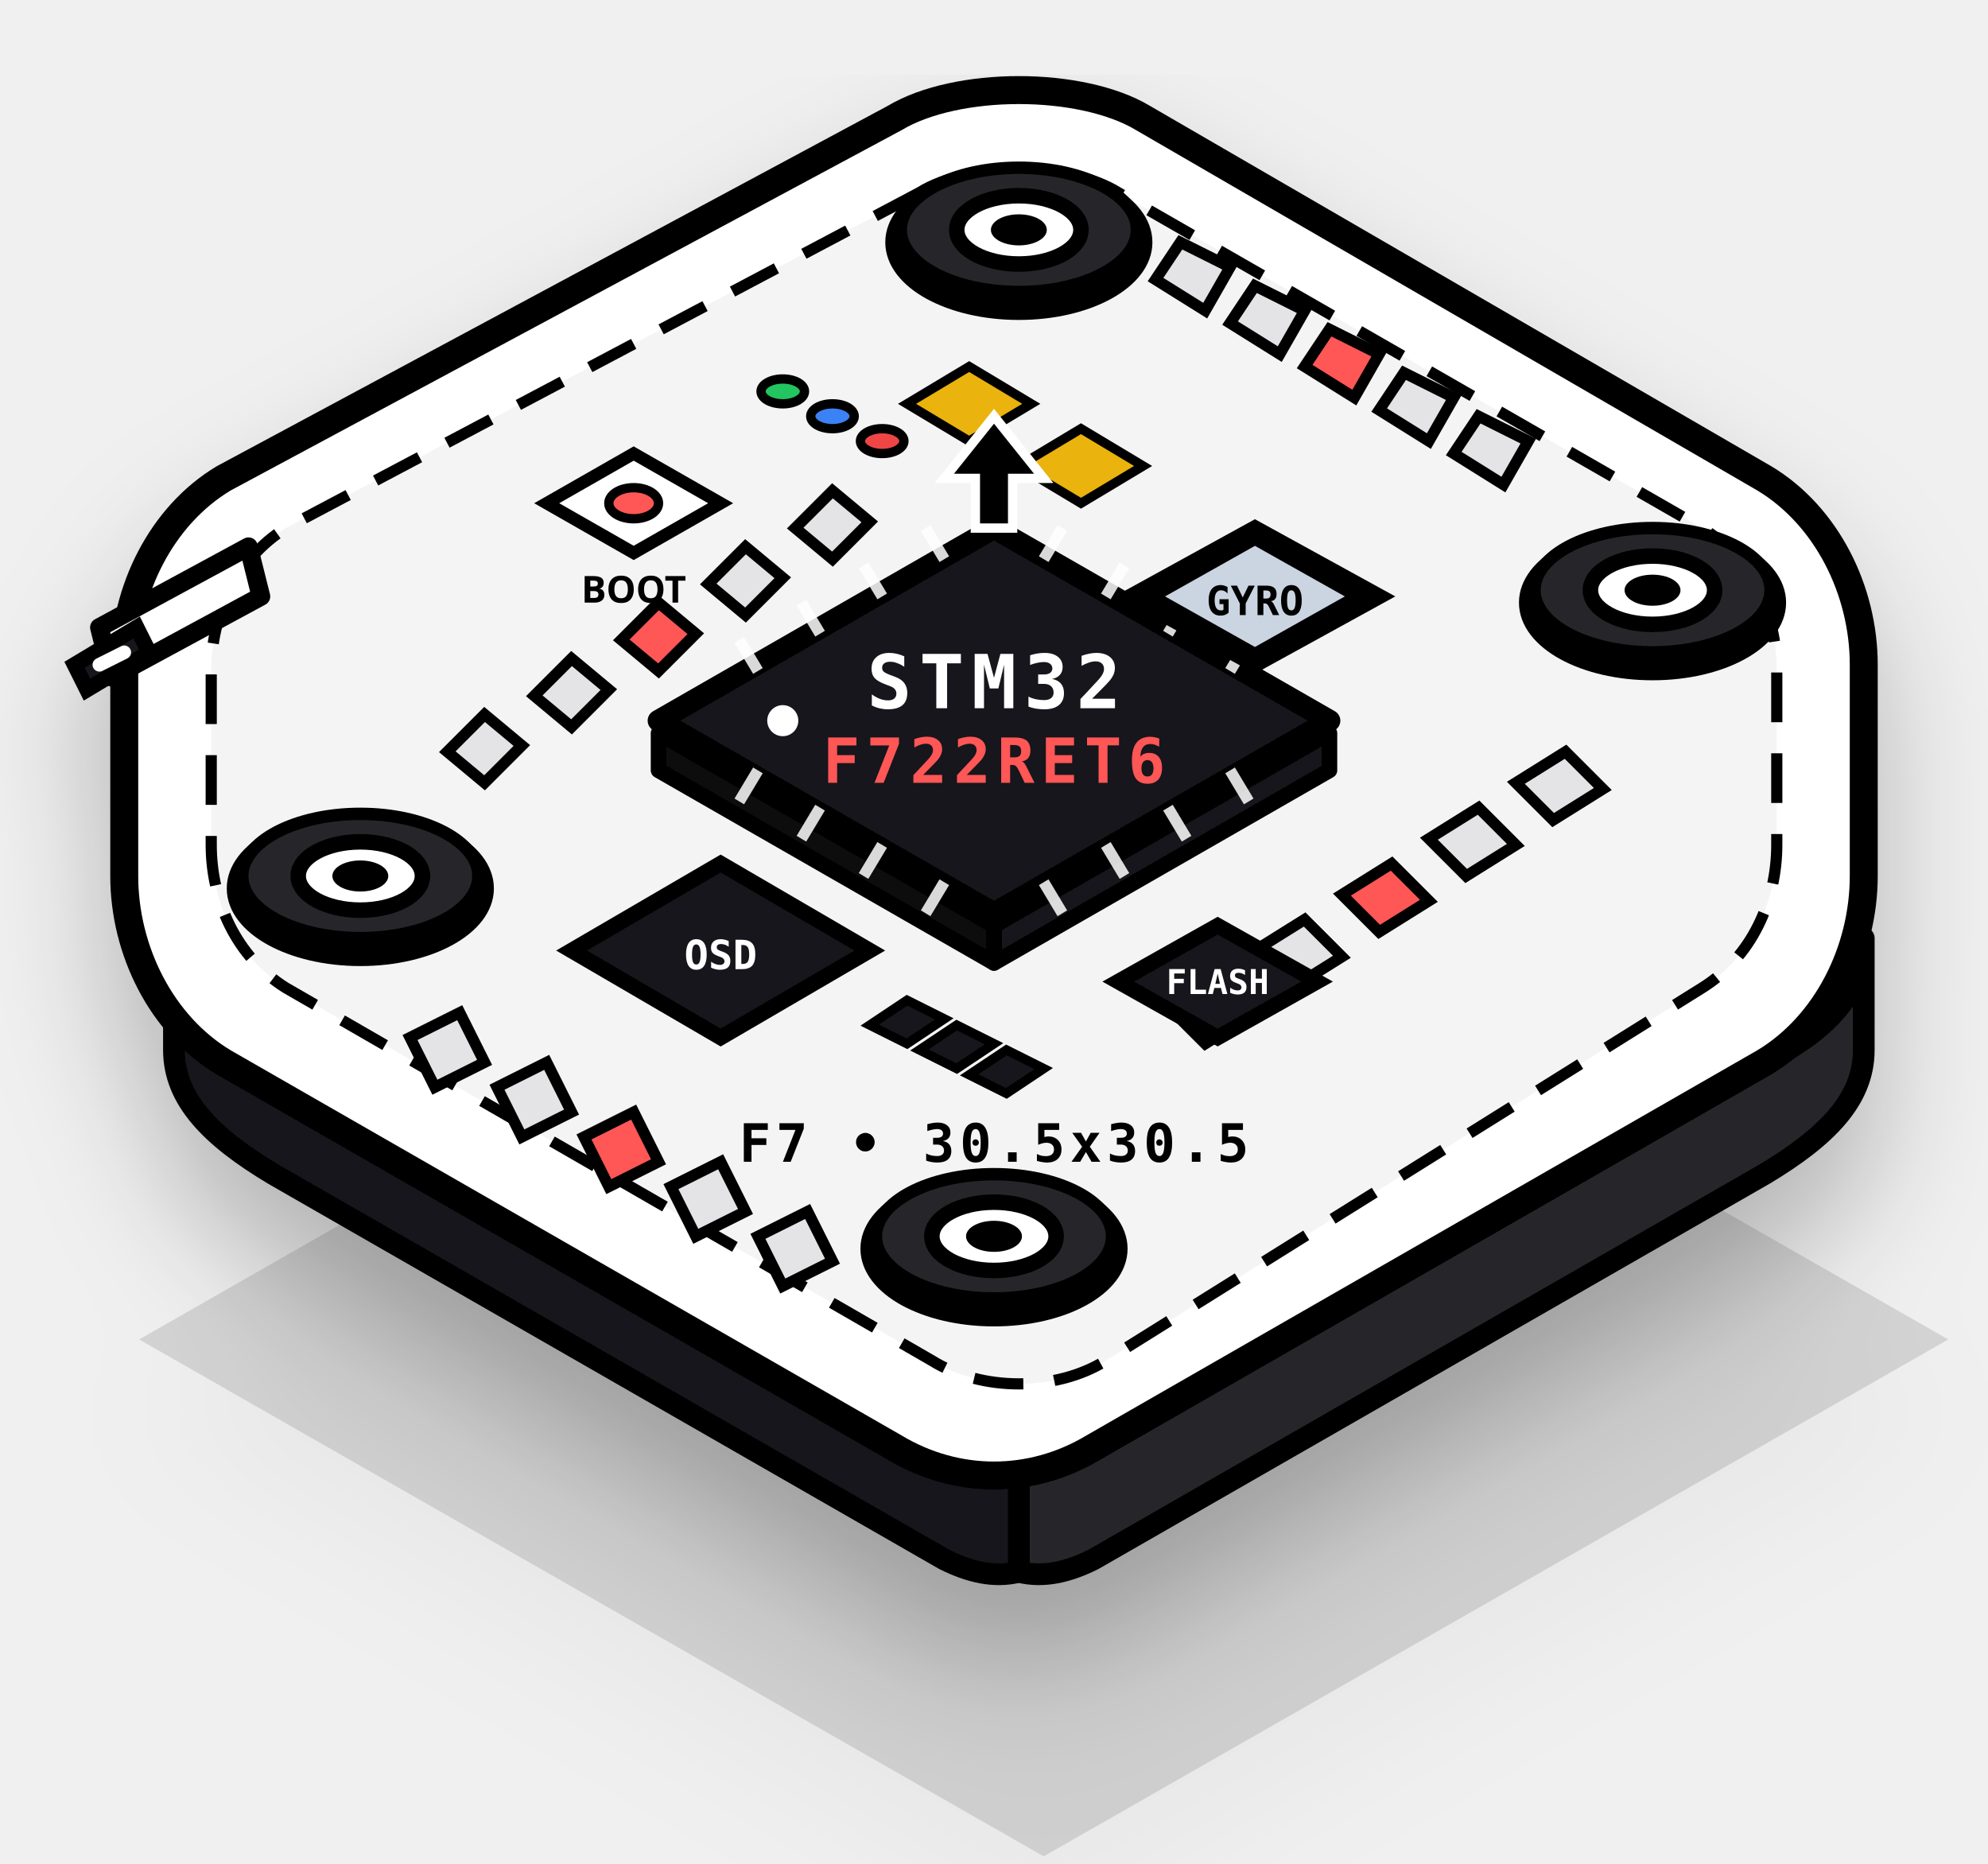
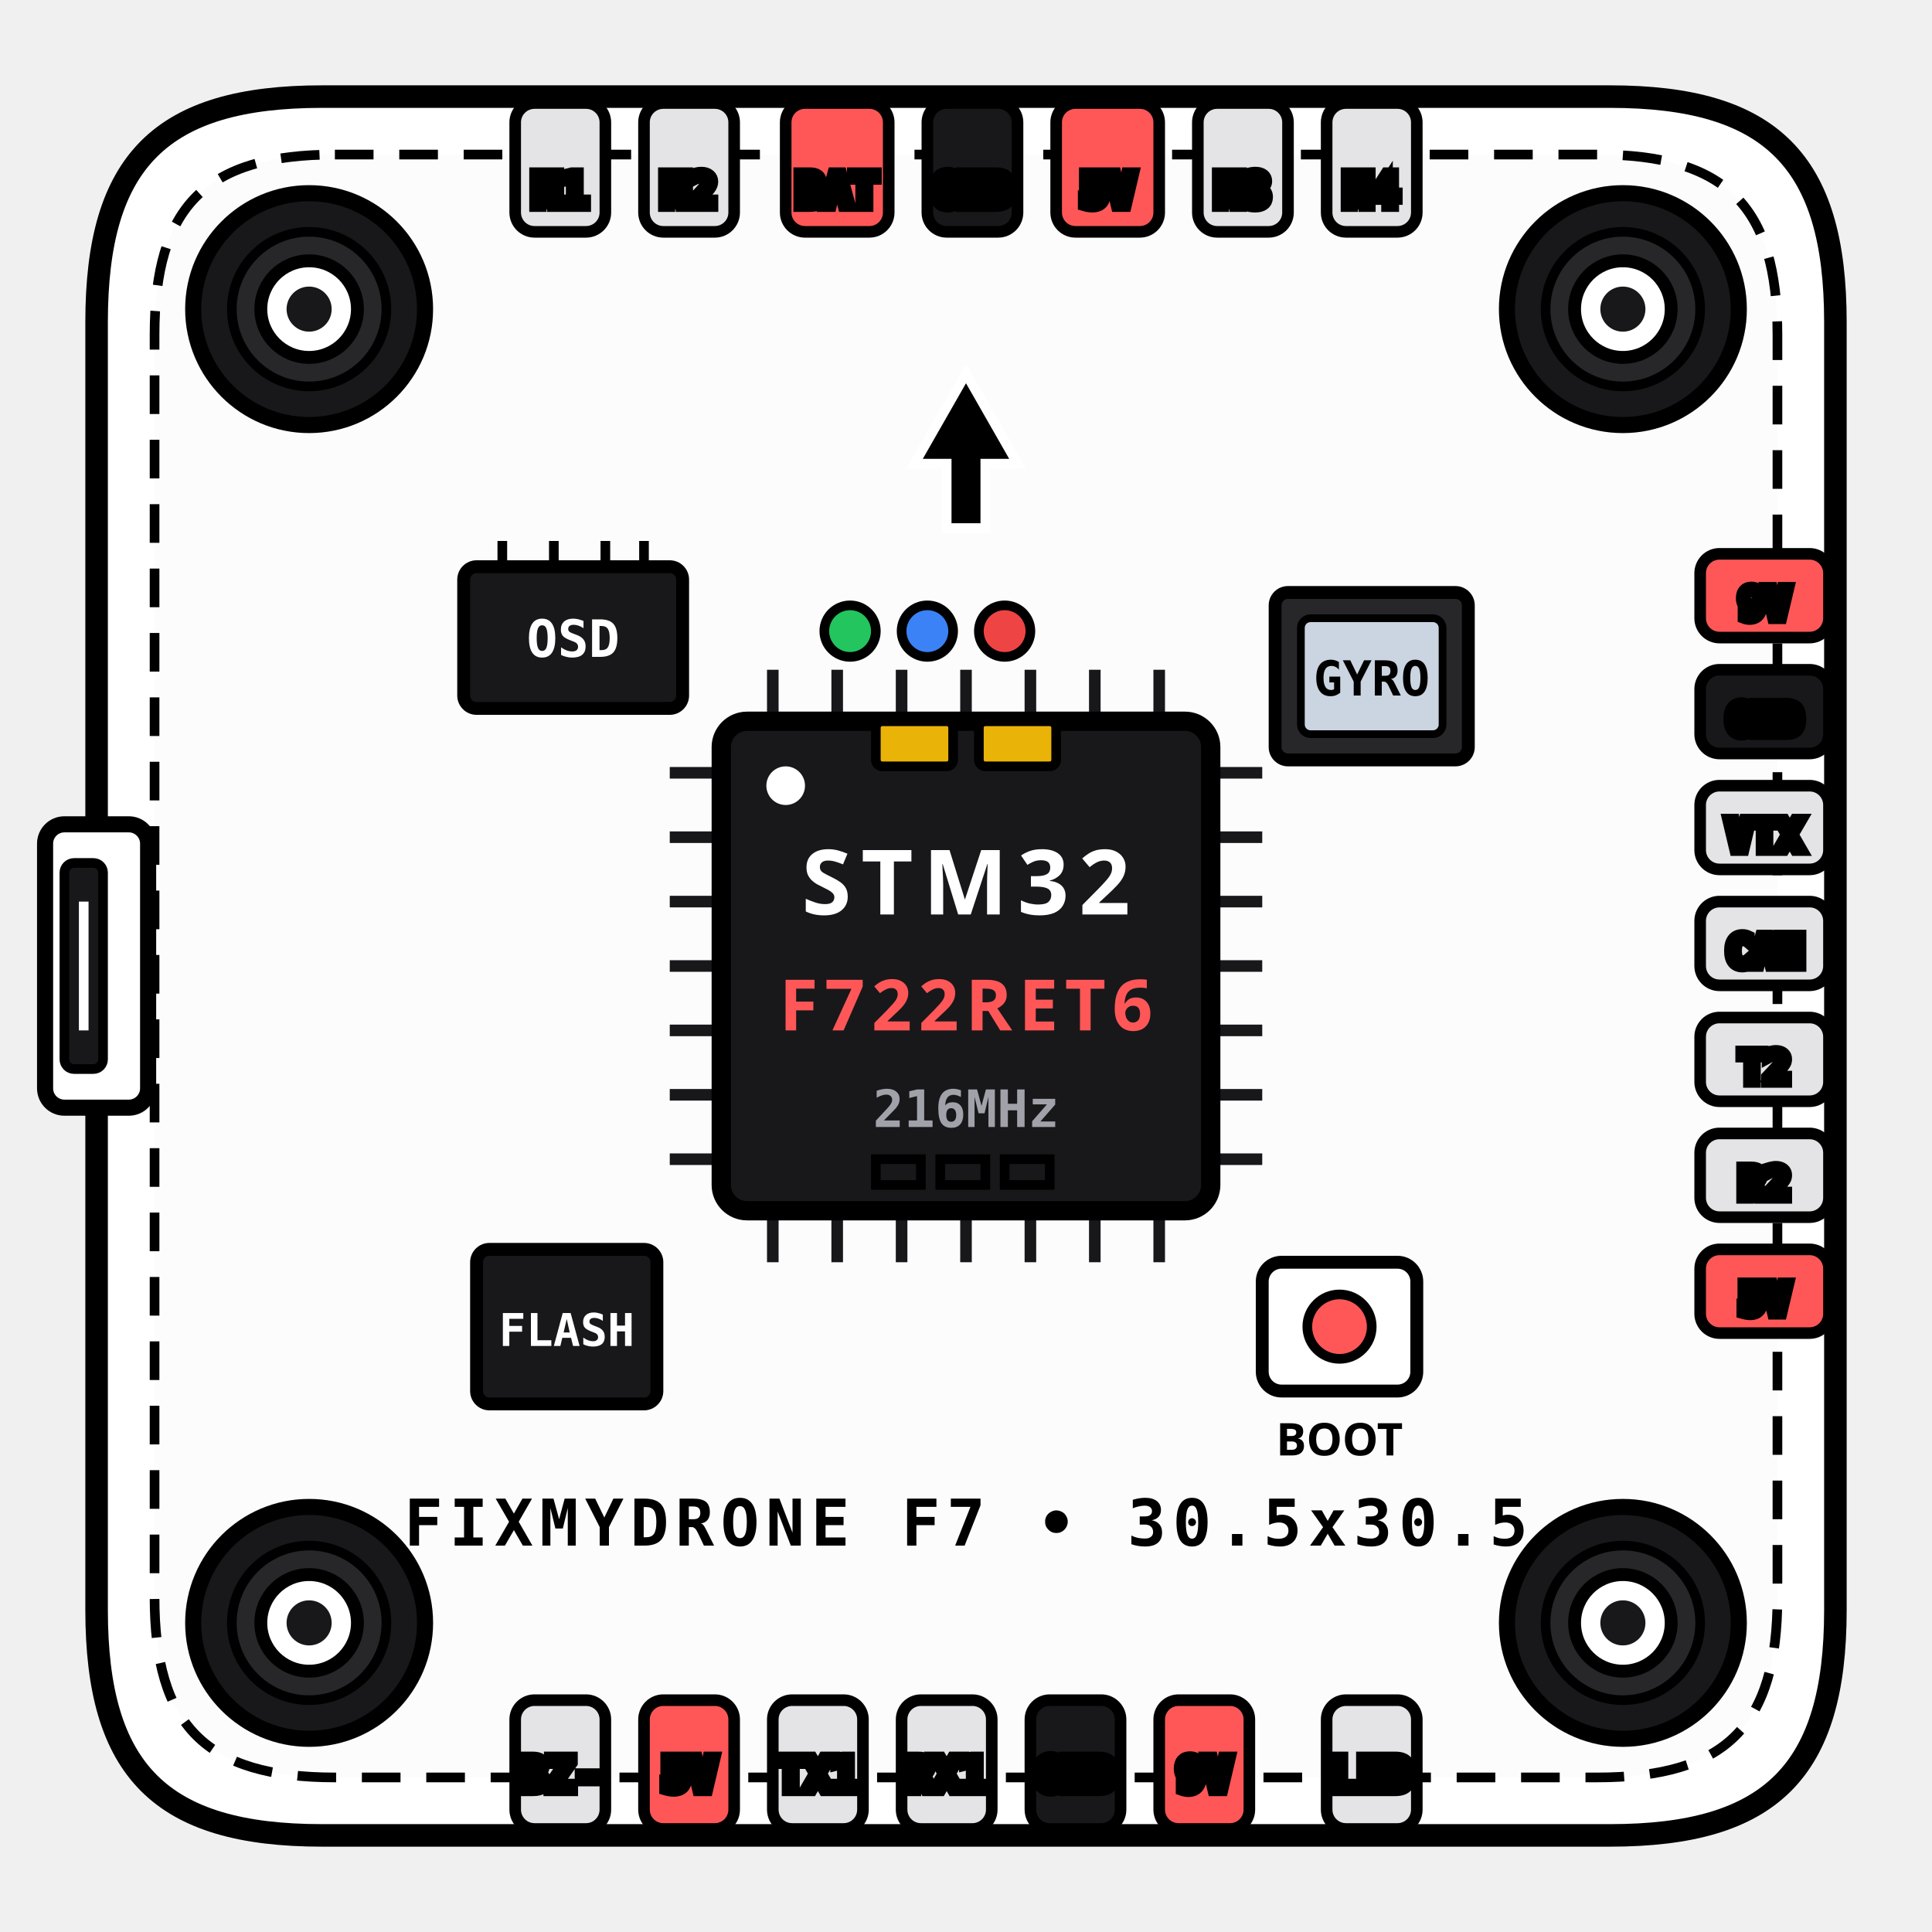
- <svg xmlns="http://www.w3.org/2000/svg" viewBox="40 75 320 300" width="100%" height="100%">
-   <defs>
-     <filter id="fcDrop" x="-10%" y="-10%" width="130%" height="130%">
-       <feDropShadow dx="0" dy="12" stdDeviation="10" flood-color="#000000" flood-opacity="0.25" />
-     </filter>
-   </defs>
-   <g id="flight-controller" filter="url(#fcDrop)">
-     <path d="M 200 345 L 340 265 L 200 185 L 60 265 Z" fill="#000000" opacity="0.12" transform="translate(0, 15) scale(1.04)" transform-origin="200 265" />
-     <path d="M 68 226 L 68 244 C 68 252, 74 258, 84 264 L 192 326 C 196 328, 200 329, 204 328 L 204 310 L 84 246 C 76 242, 68 236, 68 226 Z" fill="#18181b" stroke="#000000" stroke-width="3.5" stroke-linejoin="round" />
-     <path d="M 204 310 L 204 328 C 208 329, 212 328, 216 326 L 324 264 C 334 258, 340 252, 340 244 L 340 226 C 340 236, 332 242, 324 246 L 204 310 Z" fill="#27272a" stroke="#000000" stroke-width="3.5" stroke-linejoin="round" />
-     <path d="M 184 94 C 194 88, 214 88, 224 94 L 324 152 C 334 158, 340 170, 340 182 L 340 216 C 340 228, 334 240, 324 246 L 216 308 C 206 314, 194 314, 184 308 L 76 246 C 66 240, 60 228, 60 216 L 60 182 C 60 170, 66 158, 76 152 Z" fill="#ffffff" stroke="#000000" stroke-width="4.5" stroke-linejoin="round" />
-     <path d="M 188 106 C 196 101, 212 101, 220 106 L 314 160 C 322 165, 326 174, 326 183 L 326 211 C 326 220, 322 229, 314 234 L 218 294 C 210 299, 198 299, 190 294 L 86 234 C 78 229, 74 220, 74 211 L 74 183 C 74 174, 78 165, 86 160 Z" fill="#f4f4f5" stroke="#000000" stroke-width="1.8" stroke-dasharray="8 5" />
-     <g transform="translate(204, 114)">
-       <ellipse cx="0" cy="0" rx="20" ry="11" fill="#000000" stroke="#000000" stroke-width="3" />
-       <ellipse cx="0" cy="-2" rx="19" ry="10" fill="#27272a" stroke="#000000" stroke-width="2" />
-       <ellipse cx="0" cy="-2" rx="10" ry="5.5" fill="#ffffff" stroke="#000000" stroke-width="2.5" />
-       <ellipse cx="0" cy="-2" rx="4.5" ry="2.5" fill="#000000" />
+ <svg xmlns="http://www.w3.org/2000/svg" viewBox="0 0 300 300" width="300" height="300">
+   <g id="fc-top-view">
+     <path d="M 50 15           L 250 15           C 275 15, 285 25, 285 50           L 285 250           C 285 275, 275 285, 250 285           L 50 285           C 25 285, 15 275, 15 250           L 15 50           C 15 25, 25 15, 50 15 Z" fill="#ffffff" stroke="#000000" stroke-width="3.5" stroke-linejoin="round" />
+     <path d="M 52 24 L 248 24 C 268 24, 276 32, 276 52 L 276 248 C 276 268, 268 276, 248 276 L 52 276 C 32 276, 24 268, 24 248 L 24 52 C 24 32, 32 24, 52 24 Z" fill="#fcfcfc" stroke="#000000" stroke-width="1.5" stroke-dasharray="6 4" />
+     <g id="usb-port" transform="translate(15, 128)">
+       <rect x="-8" y="0" width="16" height="44" rx="3" fill="#ffffff" stroke="#000000" stroke-width="2.5" />
+       <rect x="-5" y="6" width="6" height="32" rx="1.5" fill="#18181b" stroke="#000000" stroke-width="1.5" />
+       <line x1="-2" y1="12" x2="-2" y2="32" stroke="#ffffff" stroke-width="1.5" />
    </g>
-     <g transform="translate(306, 172)">
-       <ellipse cx="0" cy="0" rx="20" ry="11" fill="#000000" stroke="#000000" stroke-width="3" />
-       <ellipse cx="0" cy="-2" rx="19" ry="10" fill="#27272a" stroke="#000000" stroke-width="2" />
-       <ellipse cx="0" cy="-2" rx="10" ry="5.5" fill="#ffffff" stroke="#000000" stroke-width="2.5" />
-       <ellipse cx="0" cy="-2" rx="4.5" ry="2.5" fill="#000000" />
+     <g transform="translate(48, 48)">
+       <circle cx="0" cy="0" r="18" fill="#18181b" stroke="#000000" stroke-width="2.5" />
+       <circle cx="0" cy="0" r="12" fill="#27272a" stroke="#000000" stroke-width="1.5" />
+       <circle cx="0" cy="0" r="7.5" fill="#ffffff" stroke="#000000" stroke-width="2" />
+       <circle cx="0" cy="0" r="3.5" fill="#18181b" />
    </g>
-     <g transform="translate(200, 276)">
-       <ellipse cx="0" cy="0" rx="20" ry="11" fill="#000000" stroke="#000000" stroke-width="3" />
-       <ellipse cx="0" cy="-2" rx="19" ry="10" fill="#27272a" stroke="#000000" stroke-width="2" />
-       <ellipse cx="0" cy="-2" rx="10" ry="5.5" fill="#ffffff" stroke="#000000" stroke-width="2.5" />
-       <ellipse cx="0" cy="-2" rx="4.5" ry="2.5" fill="#000000" />
+     <g transform="translate(252, 48)">
+       <circle cx="0" cy="0" r="18" fill="#18181b" stroke="#000000" stroke-width="2.5" />
+       <circle cx="0" cy="0" r="12" fill="#27272a" stroke="#000000" stroke-width="1.5" />
+       <circle cx="0" cy="0" r="7.5" fill="#ffffff" stroke="#000000" stroke-width="2" />
+       <circle cx="0" cy="0" r="3.5" fill="#18181b" />
    </g>
-     <g transform="translate(98, 218)">
-       <ellipse cx="0" cy="0" rx="20" ry="11" fill="#000000" stroke="#000000" stroke-width="3" />
-       <ellipse cx="0" cy="-2" rx="19" ry="10" fill="#27272a" stroke="#000000" stroke-width="2" />
-       <ellipse cx="0" cy="-2" rx="10" ry="5.5" fill="#ffffff" stroke="#000000" stroke-width="2.5" />
-       <ellipse cx="0" cy="-2" rx="4.5" ry="2.5" fill="#000000" />
+     <g transform="translate(48, 252)">
+       <circle cx="0" cy="0" r="18" fill="#18181b" stroke="#000000" stroke-width="2.5" />
+       <circle cx="0" cy="0" r="12" fill="#27272a" stroke="#000000" stroke-width="1.5" />
+       <circle cx="0" cy="0" r="7.5" fill="#ffffff" stroke="#000000" stroke-width="2" />
+       <circle cx="0" cy="0" r="3.5" fill="#18181b" />
    </g>
-     <g stroke="#000000" stroke-width="1.8" fill="#e4e4e7">
-       <path d="M 230 114 L 238 118 L 234 125 L 226 120 Z" />
-       <path d="M 242 121 L 250 125 L 246 132 L 238 127 Z" />
-       <path d="M 254 128 L 262 132 L 258 139 L 250 134 Z" fill="#ff5757" />
-       <path d="M 266 135 L 274 139 L 270 146 L 262 141 Z" />
-       <path d="M 278 142 L 286 146 L 282 153 L 274 148 Z" />
+     <g transform="translate(252, 252)">
+       <circle cx="0" cy="0" r="18" fill="#18181b" stroke="#000000" stroke-width="2.5" />
+       <circle cx="0" cy="0" r="12" fill="#27272a" stroke="#000000" stroke-width="1.5" />
+       <circle cx="0" cy="0" r="7.5" fill="#ffffff" stroke="#000000" stroke-width="2" />
+       <circle cx="0" cy="0" r="3.5" fill="#18181b" />
    </g>
-     <g stroke="#000000" stroke-width="1.8" fill="#e4e4e7">
-       <path d="M 292 196 L 298 202 L 290 207 L 284 201 Z" />
-       <path d="M 278 205 L 284 211 L 276 216 L 270 210 Z" />
-       <path d="M 264 214 L 270 220 L 262 225 L 256 219 Z" fill="#ff5757" />
-       <path d="M 250 223 L 256 229 L 248 234 L 242 228 Z" />
-       <path d="M 236 232 L 242 238 L 234 243 L 228 237 Z" />
+     <g stroke="#000000" stroke-width="1.8">
+       <rect x="80" y="16" width="14" height="20" rx="3" fill="#e4e4e7" />
+       <text x="87" y="32" font-family="monospace" font-size="7" font-weight="bold" text-anchor="middle">M1</text>
+       <rect x="100" y="16" width="14" height="20" rx="3" fill="#e4e4e7" />
+       <text x="107" y="32" font-family="monospace" font-size="7" font-weight="bold" text-anchor="middle">M2</text>
+       <rect x="122" y="16" width="16" height="20" rx="3" fill="#ff5757" />
+       <text x="130" y="32" font-family="monospace" font-size="7" font-weight="900" fill="#ffffff" text-anchor="middle">BAT</text>
+       <rect x="144" y="16" width="14" height="20" rx="3" fill="#18181b" />
+       <text x="151" y="32" font-family="monospace" font-size="7" font-weight="bold" fill="#ffffff" text-anchor="middle">GND</text>
+       <rect x="164" y="16" width="16" height="20" rx="3" fill="#ff5757" />
+       <text x="172" y="32" font-family="monospace" font-size="7" font-weight="900" fill="#ffffff" text-anchor="middle">5V</text>
+       <rect x="186" y="16" width="14" height="20" rx="3" fill="#e4e4e7" />
+       <text x="193" y="32" font-family="monospace" font-size="7" font-weight="bold" text-anchor="middle">M3</text>
+       <rect x="206" y="16" width="14" height="20" rx="3" fill="#e4e4e7" />
+       <text x="213" y="32" font-family="monospace" font-size="7" font-weight="bold" text-anchor="middle">M4</text>
    </g>
-     <g stroke="#000000" stroke-width="1.8" fill="#e4e4e7">
-       <path d="M 174 278 L 166 282 L 162 274 L 170 270 Z" />
-       <path d="M 160 270 L 152 274 L 148 266 L 156 262 Z" />
-       <path d="M 146 262 L 138 266 L 134 258 L 142 254 Z" fill="#ff5757" />
-       <path d="M 132 254 L 124 258 L 120 250 L 128 246 Z" />
-       <path d="M 118 246 L 110 250 L 106 242 L 114 238 Z" />
+     <g stroke="#000000" stroke-width="1.8">
+       <rect x="80" y="264" width="14" height="20" rx="3" fill="#e4e4e7" />
+       <text x="87" y="278" font-family="monospace" font-size="7" font-weight="bold" text-anchor="middle">BZ-</text>
+       <rect x="100" y="264" width="14" height="20" rx="3" fill="#ff5757" />
+       <text x="107" y="278" font-family="monospace" font-size="7" font-weight="900" fill="#ffffff" text-anchor="middle">5V</text>
+       <rect x="120" y="264" width="14" height="20" rx="3" fill="#e4e4e7" />
+       <text x="127" y="278" font-family="monospace" font-size="7" font-weight="bold" text-anchor="middle">TX1</text>
+       <rect x="140" y="264" width="14" height="20" rx="3" fill="#e4e4e7" />
+       <text x="147" y="278" font-family="monospace" font-size="7" font-weight="bold" text-anchor="middle">RX1</text>
+       <rect x="160" y="264" width="14" height="20" rx="3" fill="#18181b" />
+       <text x="167" y="278" font-family="monospace" font-size="7" font-weight="bold" fill="#ffffff" text-anchor="middle">GND</text>
+       <rect x="180" y="264" width="14" height="20" rx="3" fill="#ff5757" />
+       <text x="187" y="278" font-family="monospace" font-size="7" font-weight="900" fill="#ffffff" text-anchor="middle">9V</text>
+       <rect x="206" y="264" width="14" height="20" rx="3" fill="#e4e4e7" />
+       <text x="213" y="278" font-family="monospace" font-size="7" font-weight="bold" text-anchor="middle">LED</text>
    </g>
-     <g stroke="#000000" stroke-width="1.8" fill="#e4e4e7">
-       <path d="M 112 196 L 118 190 L 124 195 L 118 201 Z" />
-       <path d="M 126 187 L 132 181 L 138 186 L 132 192 Z" />
-       <path d="M 140 178 L 146 172 L 152 177 L 146 183 Z" fill="#ff5757" />
-       <path d="M 154 169 L 160 163 L 166 168 L 160 174 Z" />
-       <path d="M 168 160 L 174 154 L 180 159 L 174 165 Z" />
+     <g stroke="#000000" stroke-width="1.8">
+       <rect x="264" y="86" width="20" height="13" rx="3" fill="#ff5757" />
+       <text x="274" y="96" font-family="monospace" font-size="6.5" font-weight="900" fill="#ffffff" text-anchor="middle">9V</text>
+       <rect x="264" y="104" width="20" height="13" rx="3" fill="#18181b" />
+       <text x="274" y="114" font-family="monospace" font-size="6.5" font-weight="bold" fill="#ffffff" text-anchor="middle">GND</text>
+       <rect x="264" y="122" width="20" height="13" rx="3" fill="#e4e4e7" />
+       <text x="274" y="132" font-family="monospace" font-size="6.5" font-weight="bold" text-anchor="middle">VTX</text>
+       <rect x="264" y="140" width="20" height="13" rx="3" fill="#e4e4e7" />
+       <text x="274" y="150" font-family="monospace" font-size="6.5" font-weight="bold" text-anchor="middle">CAM</text>
+       <rect x="264" y="158" width="20" height="13" rx="3" fill="#e4e4e7" />
+       <text x="274" y="168" font-family="monospace" font-size="6.5" font-weight="bold" text-anchor="middle">T2</text>
+       <rect x="264" y="176" width="20" height="13" rx="3" fill="#e4e4e7" />
+       <text x="274" y="186" font-family="monospace" font-size="6.5" font-weight="bold" text-anchor="middle">R2</text>
+       <rect x="264" y="194" width="20" height="13" rx="3" fill="#ff5757" />
+       <text x="274" y="204" font-family="monospace" font-size="6.5" font-weight="900" fill="#ffffff" text-anchor="middle">5V</text>
    </g>
-     <g id="usbc-port" transform="translate(68, 170)">
-       <path d="M -12 6 L 12 -7 L 14 1 L -10 14 Z" fill="#ffffff" stroke="#000000" stroke-width="3" stroke-linejoin="round" />
-       <path d="M -16 12 L -6 6 L -4 10 L -14 16 Z" fill="#18181b" stroke="#000000" stroke-width="2.5" />
-       <line x1="-12" y1="12" x2="-8" y2="10" stroke="#ffffff" stroke-width="2.2" stroke-linecap="round" />
+     <g id="stm32-chip" transform="translate(150, 150)">
+       <g stroke="#18181b" stroke-width="1.8">
+         <line x1="-30" y1="-38" x2="-30" y2="-46" />
+         <line x1="-20" y1="-38" x2="-20" y2="-46" />
+         <line x1="-10" y1="-38" x2="-10" y2="-46" />
+         <line x1="0" y1="-38" x2="0" y2="-46" />
+         <line x1="10" y1="-38" x2="10" y2="-46" />
+         <line x1="20" y1="-38" x2="20" y2="-46" />
+         <line x1="30" y1="-38" x2="30" y2="-46" />
+         <line x1="-30" y1="38" x2="-30" y2="46" />
+         <line x1="-20" y1="38" x2="-20" y2="46" />
+         <line x1="-10" y1="38" x2="-10" y2="46" />
+         <line x1="0" y1="38" x2="0" y2="46" />
+         <line x1="10" y1="38" x2="10" y2="46" />
+         <line x1="20" y1="38" x2="20" y2="46" />
+         <line x1="30" y1="38" x2="30" y2="46" />
+         <line x1="-38" y1="-30" x2="-46" y2="-30" />
+         <line x1="-38" y1="-20" x2="-46" y2="-20" />
+         <line x1="-38" y1="-10" x2="-46" y2="-10" />
+         <line x1="-38" y1="0" x2="-46" y2="0" />
+         <line x1="-38" y1="10" x2="-46" y2="10" />
+         <line x1="-38" y1="20" x2="-46" y2="20" />
+         <line x1="-38" y1="30" x2="-46" y2="30" />
+         <line x1="38" y1="-30" x2="46" y2="-30" />
+         <line x1="38" y1="-20" x2="46" y2="-20" />
+         <line x1="38" y1="-10" x2="46" y2="-10" />
+         <line x1="38" y1="0" x2="46" y2="0" />
+         <line x1="38" y1="10" x2="46" y2="10" />
+         <line x1="38" y1="20" x2="46" y2="20" />
+         <line x1="38" y1="30" x2="46" y2="30" />
+       </g>
+       <rect x="-38" y="-38" width="76" height="76" rx="4" fill="#18181b" stroke="#000000" stroke-width="3" />
+       <circle cx="-28" cy="-28" r="3" fill="#ffffff" />
+       <text x="0" y="-8" text-anchor="middle" font-family="system-ui, sans-serif" font-size="14" font-weight="900" fill="#ffffff" letter-spacing="1.5">
+         STM32
+       </text>
+       <text x="0" y="10" text-anchor="middle" font-family="system-ui, sans-serif" font-size="11" font-weight="bold" fill="#ff5757" letter-spacing="1">
+         F722RET6
+       </text>
+       <text x="0" y="25" text-anchor="middle" font-family="monospace" font-size="8" font-weight="bold" fill="#a1a1aa">
+         216MHz
+       </text>
    </g>
-     <polygon points="200,162 254,193 200,224 146,193" fill="#000000" opacity="0.3" transform="translate(0, 4)" />
-     <polygon points="146,193 200,224 200,230 146,199" fill="#09090b" stroke="#000000" stroke-width="2.5" stroke-linejoin="round" />
-     <polygon points="200,224 254,193 254,199 200,230" fill="#18181b" stroke="#000000" stroke-width="2.5" stroke-linejoin="round" />
-     <polygon points="200,160 254,191 200,222 146,191" fill="#18181b" stroke="#000000" stroke-width="3.5" stroke-linejoin="round" />
-     <g stroke="#ffffff" stroke-width="1.8" opacity="0.85">
-       <line x1="162" y1="199" x2="159" y2="204" />
-       <line x1="172" y1="205" x2="169" y2="210" />
-       <line x1="182" y1="211" x2="179" y2="216" />
-       <line x1="192" y1="217" x2="189" y2="222" />
-       <line x1="208" y1="217" x2="211" y2="222" />
-       <line x1="218" y1="211" x2="221" y2="216" />
-       <line x1="228" y1="205" x2="231" y2="210" />
-       <line x1="238" y1="199" x2="241" y2="204" />
-       <line x1="238" y1="183" x2="241" y2="178" />
-       <line x1="228" y1="177" x2="231" y2="172" />
-       <line x1="218" y1="171" x2="221" y2="166" />
-       <line x1="208" y1="165" x2="211" y2="160" />
-       <line x1="192" y1="165" x2="189" y2="160" />
-       <line x1="182" y1="171" x2="179" y2="166" />
-       <line x1="172" y1="177" x2="169" y2="172" />
-       <line x1="162" y1="183" x2="159" y2="178" />
+     <g transform="translate(198, 92)">
+       <rect x="0" y="0" width="30" height="26" rx="2" fill="#27272a" stroke="#000000" stroke-width="2" />
+       <rect x="4" y="4" width="22" height="18" rx="1.5" fill="#cbd5e1" stroke="#000000" stroke-width="1.2" />
+       <text x="15" y="16" font-family="monospace" font-size="7.5" font-weight="900" text-anchor="middle" fill="#000000">GYRO</text>
    </g>
-     <circle cx="166" cy="191" r="2.5" fill="#ffffff" />
-     <text x="200" y="189" text-anchor="middle" font-family="system-ui, monospace, sans-serif" font-size="12" font-weight="900" fill="#ffffff" letter-spacing="1.2">
-       STM32
-     </text>
-     <text x="200" y="201" text-anchor="middle" font-family="system-ui, monospace, sans-serif" font-size="10" font-weight="bold" fill="#ff5757" letter-spacing="1">
-       F722RET6
-     </text>
-     <g transform="translate(242, 160)">
-       <polygon points="0,0 20,11 0,22 -20,11" fill="#27272a" stroke="#000000" stroke-width="2.5" />
-       <polygon points="0,2 16,11 0,20 -16,11" fill="#cbd5e1" stroke="#000000" stroke-width="1.5" />
-       <text x="0" y="14" font-family="monospace" font-size="6.5" font-weight="900" text-anchor="middle" fill="#000000">GYRO</text>
+     <g transform="translate(72, 88)">
+       <rect x="0" y="0" width="34" height="22" rx="2" fill="#18181b" stroke="#000000" stroke-width="2" />
+       <line x1="6" y1="-4" x2="6" y2="0" stroke="#000000" stroke-width="1.5" />
+       <line x1="14" y1="-4" x2="14" y2="0" stroke="#000000" stroke-width="1.5" />
+       <line x1="22" y1="-4" x2="22" y2="0" stroke="#000000" stroke-width="1.5" />
+       <line x1="28" y1="-4" x2="28" y2="0" stroke="#000000" stroke-width="1.5" />
+       <text x="17" y="14" font-family="monospace" font-size="8" font-weight="bold" text-anchor="middle" fill="#ffffff">OSD</text>
    </g>
-     <g transform="translate(156, 214)">
-       <polygon points="0,0 24,14 0,28 -24,14" fill="#18181b" stroke="#000000" stroke-width="2.5" />
-       <text x="0" y="17" font-family="monospace" font-size="6.5" font-weight="bold" text-anchor="middle" fill="#ffffff">OSD</text>
+     <g transform="translate(74, 194)">
+       <rect x="0" y="0" width="28" height="24" rx="2" fill="#18181b" stroke="#000000" stroke-width="2" />
+       <text x="14" y="15" font-family="monospace" font-size="7" font-weight="bold" text-anchor="middle" fill="#ffffff">FLASH</text>
    </g>
-     <g transform="translate(236, 224)">
-       <polygon points="0,0 16,9 0,18 -16,9" fill="#18181b" stroke="#000000" stroke-width="2.5" />
-       <text x="0" y="11" font-family="monospace" font-size="5.5" font-weight="bold" text-anchor="middle" fill="#ffffff">FLASH</text>
+     <g transform="translate(196, 196)">
+       <rect x="0" y="0" width="24" height="20" rx="3" fill="#ffffff" stroke="#000000" stroke-width="2" />
+       <circle cx="12" cy="10" r="5" fill="#ff5757" stroke="#000000" stroke-width="1.5" />
+       <text x="12" y="30" font-family="sans-serif" font-size="7" font-weight="900" text-anchor="middle" fill="#000000">BOOT</text>
    </g>
-     <g transform="translate(142, 148)">
-       <polygon points="0,0 14,8 0,16 -14,8" fill="#ffffff" stroke="#000000" stroke-width="2" />
-       <ellipse cx="0" cy="8" rx="4" ry="2.5" fill="#ff5757" stroke="#000000" stroke-width="1.5" />
-       <text x="0" y="24" font-family="sans-serif" font-size="6" font-weight="900" text-anchor="middle" fill="#000000">BOOT</text>
+     <circle cx="132" cy="98" r="4" fill="#22c55e" stroke="#000000" stroke-width="1.5" />
+     <circle cx="144" cy="98" r="4" fill="#3b82f6" stroke="#000000" stroke-width="1.5" />
+     <circle cx="156" cy="98" r="4" fill="#ef4444" stroke="#000000" stroke-width="1.5" />
+     <g stroke="#000000" stroke-width="1.5">
+       <rect x="136" y="112" width="12" height="7" rx="1" fill="#eab308" />
+       <rect x="152" y="112" width="12" height="7" rx="1" fill="#eab308" />
+       <rect x="136" y="180" width="7" height="4" fill="#18181b" />
+       <rect x="146" y="180" width="7" height="4" fill="#18181b" />
+       <rect x="156" y="180" width="7" height="4" fill="#18181b" />
    </g>
-     <ellipse cx="166" cy="138" rx="3.5" ry="2" fill="#22c55e" stroke="#000000" stroke-width="1.5" />
-     <ellipse cx="174" cy="142" rx="3.5" ry="2" fill="#3b82f6" stroke="#000000" stroke-width="1.5" />
-     <ellipse cx="182" cy="146" rx="3.5" ry="2" fill="#ef4444" stroke="#000000" stroke-width="1.5" />
-     <g stroke="#000000" stroke-width="1.5">
-       <polygon points="196,134 206,140 196,146 186,140" fill="#eab308" />
-       <polygon points="214,144 224,150 214,156 204,150" fill="#eab308" />
-       <polygon points="186,236 192,239 186,243 180,240" fill="#18181b" />
-       <polygon points="194,240 200,243 194,247 188,244" fill="#18181b" />
-       <polygon points="202,244 208,247 202,251 196,248" fill="#18181b" />
+     <g transform="translate(150, 70)">
+       <polygon points="0,-12 -8,2 -3,2 -3,12 3,12 3,2 8,2" fill="#000000" stroke="#ffffff" stroke-width="1.5" />
    </g>
-     <g transform="translate(200, 142)">
-       <path d="M 0 0 L -8 10 L -3 10 L -3 18 L 3 18 L 3 10 L 8 10 Z" fill="#000000" stroke="#ffffff" stroke-width="1.5" />
-     </g>
-     <text x="200" y="262" text-anchor="middle" font-family="system-ui, monospace, sans-serif" font-size="8.5" font-weight="900" fill="#000000" letter-spacing="0.8">
-       F7 • 30.5x30.5
+     <text x="150" y="240" text-anchor="middle" font-family="system-ui, monospace, sans-serif" font-size="10" font-weight="900" fill="#000000" letter-spacing="1">
+       FIXMYDRONE F7 • 30.5x30.5
    </text>
  </g>
</svg>
